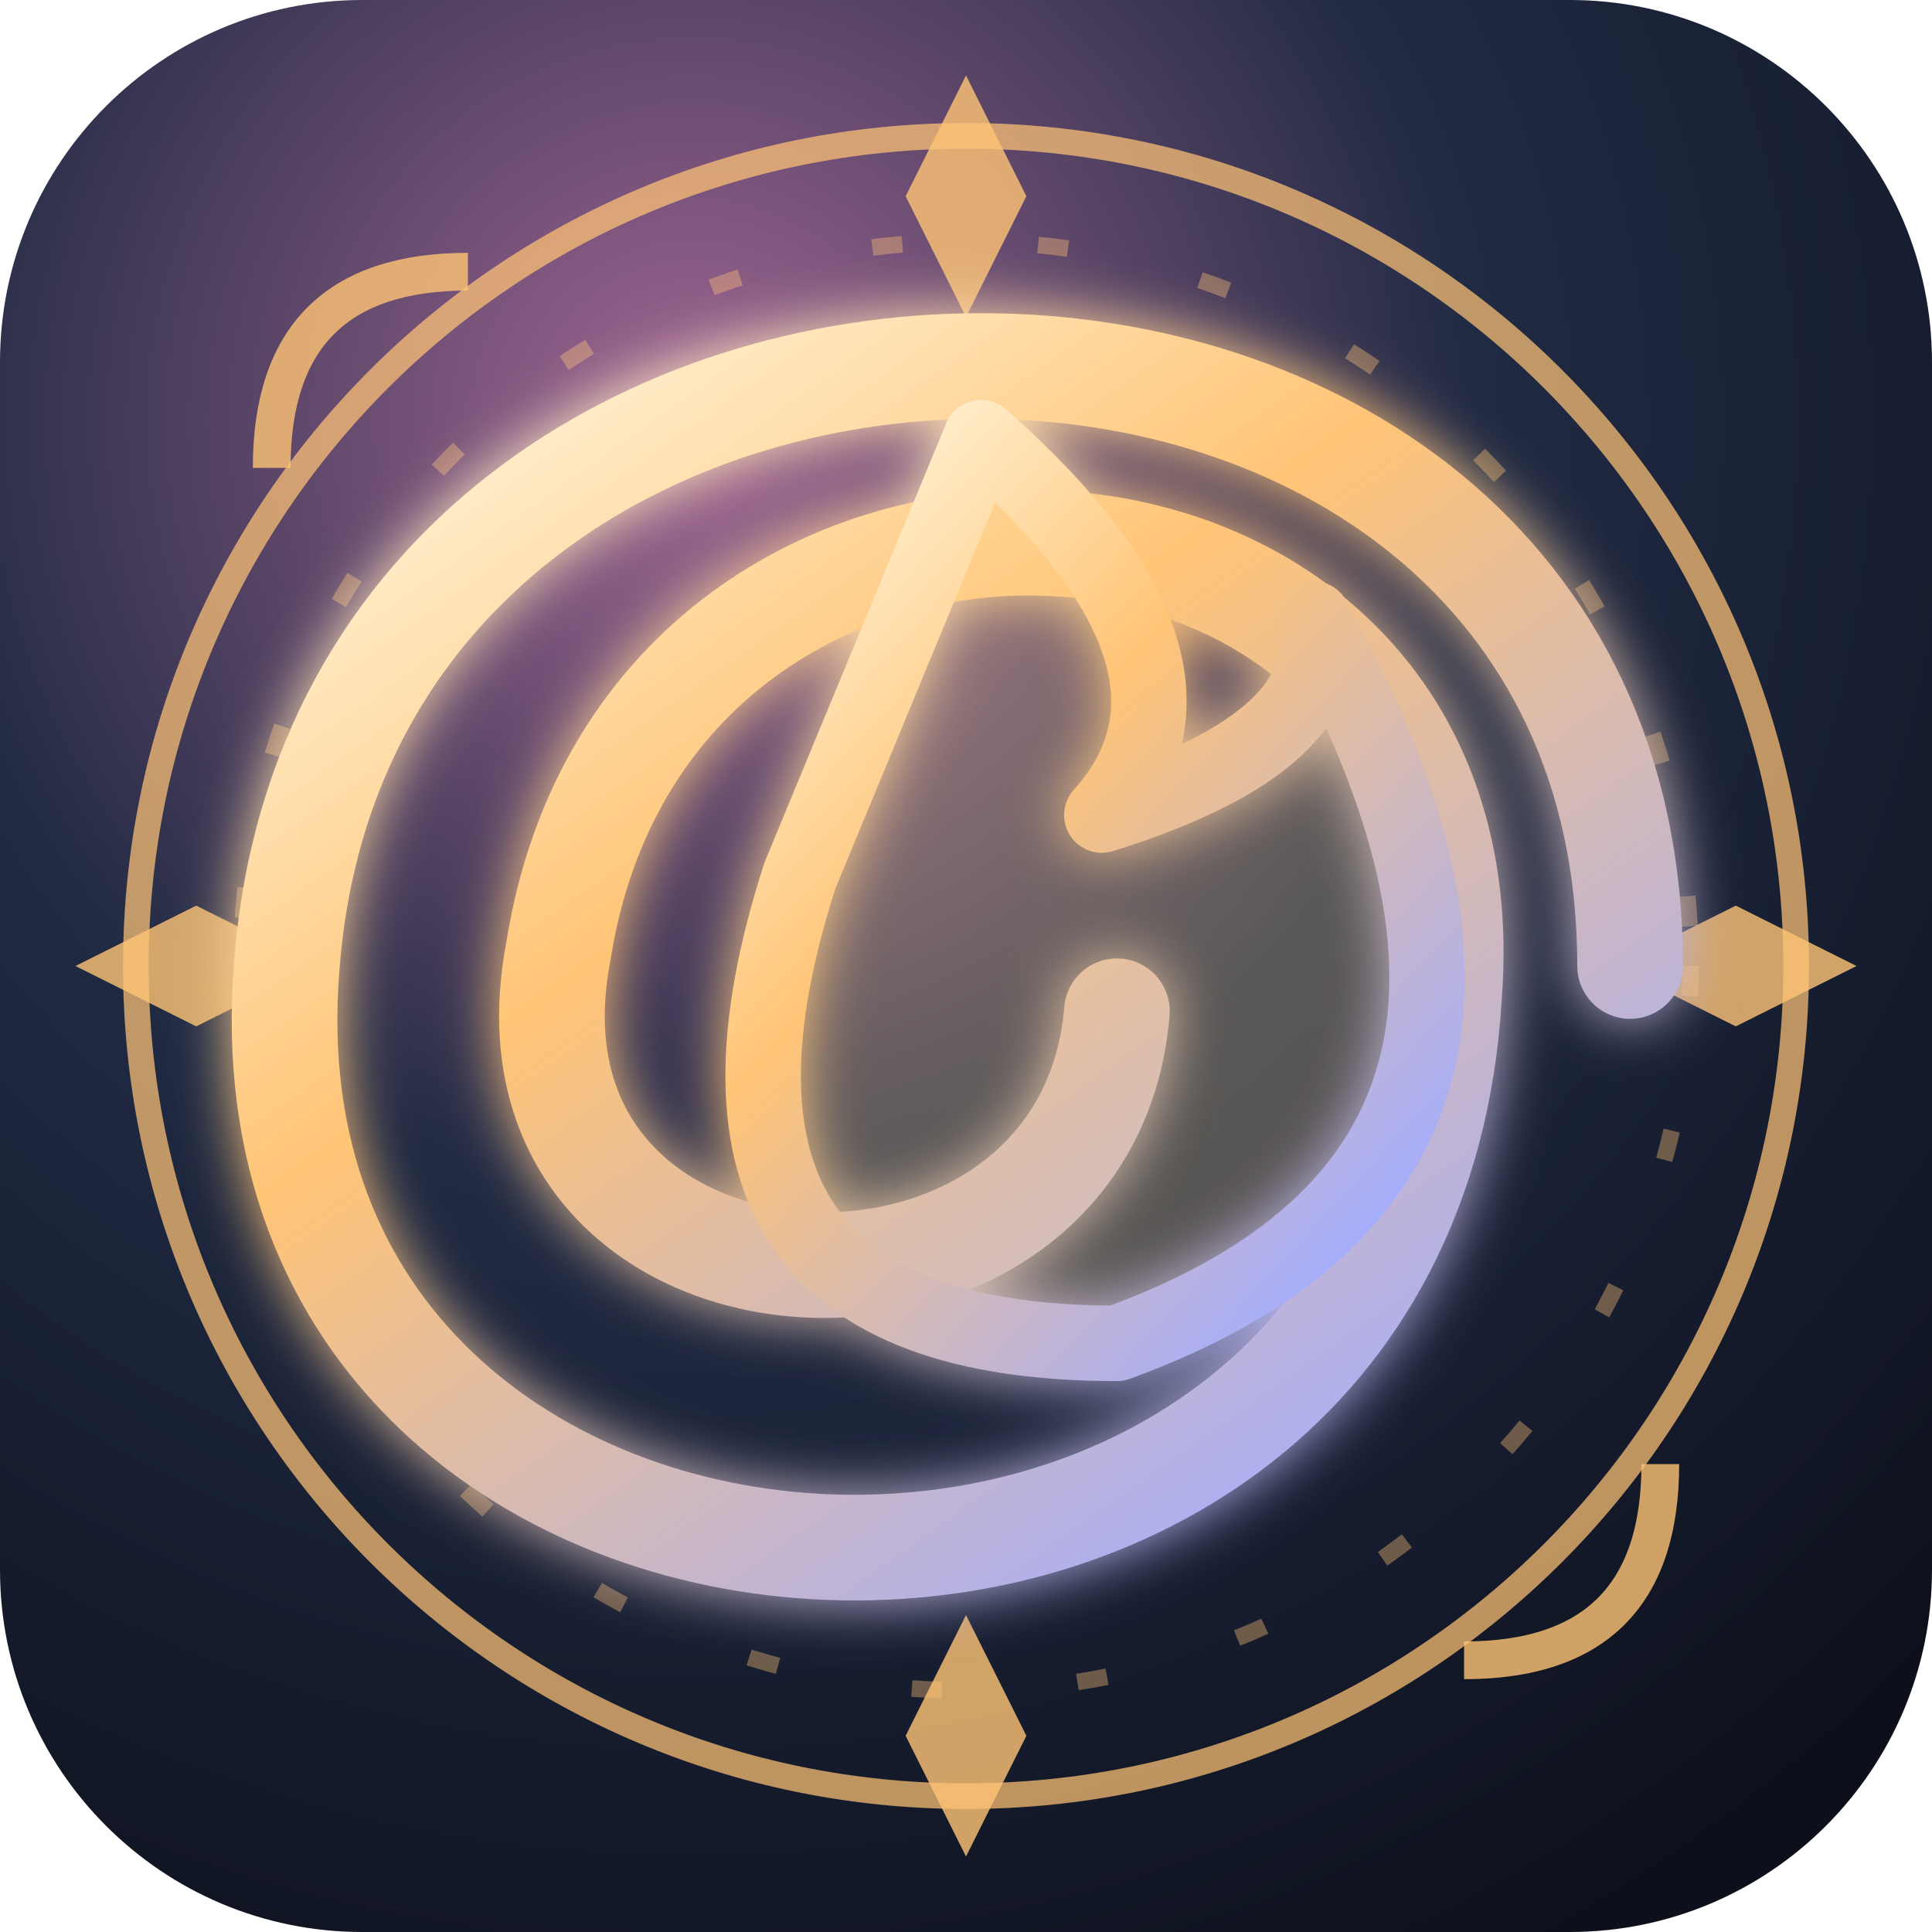
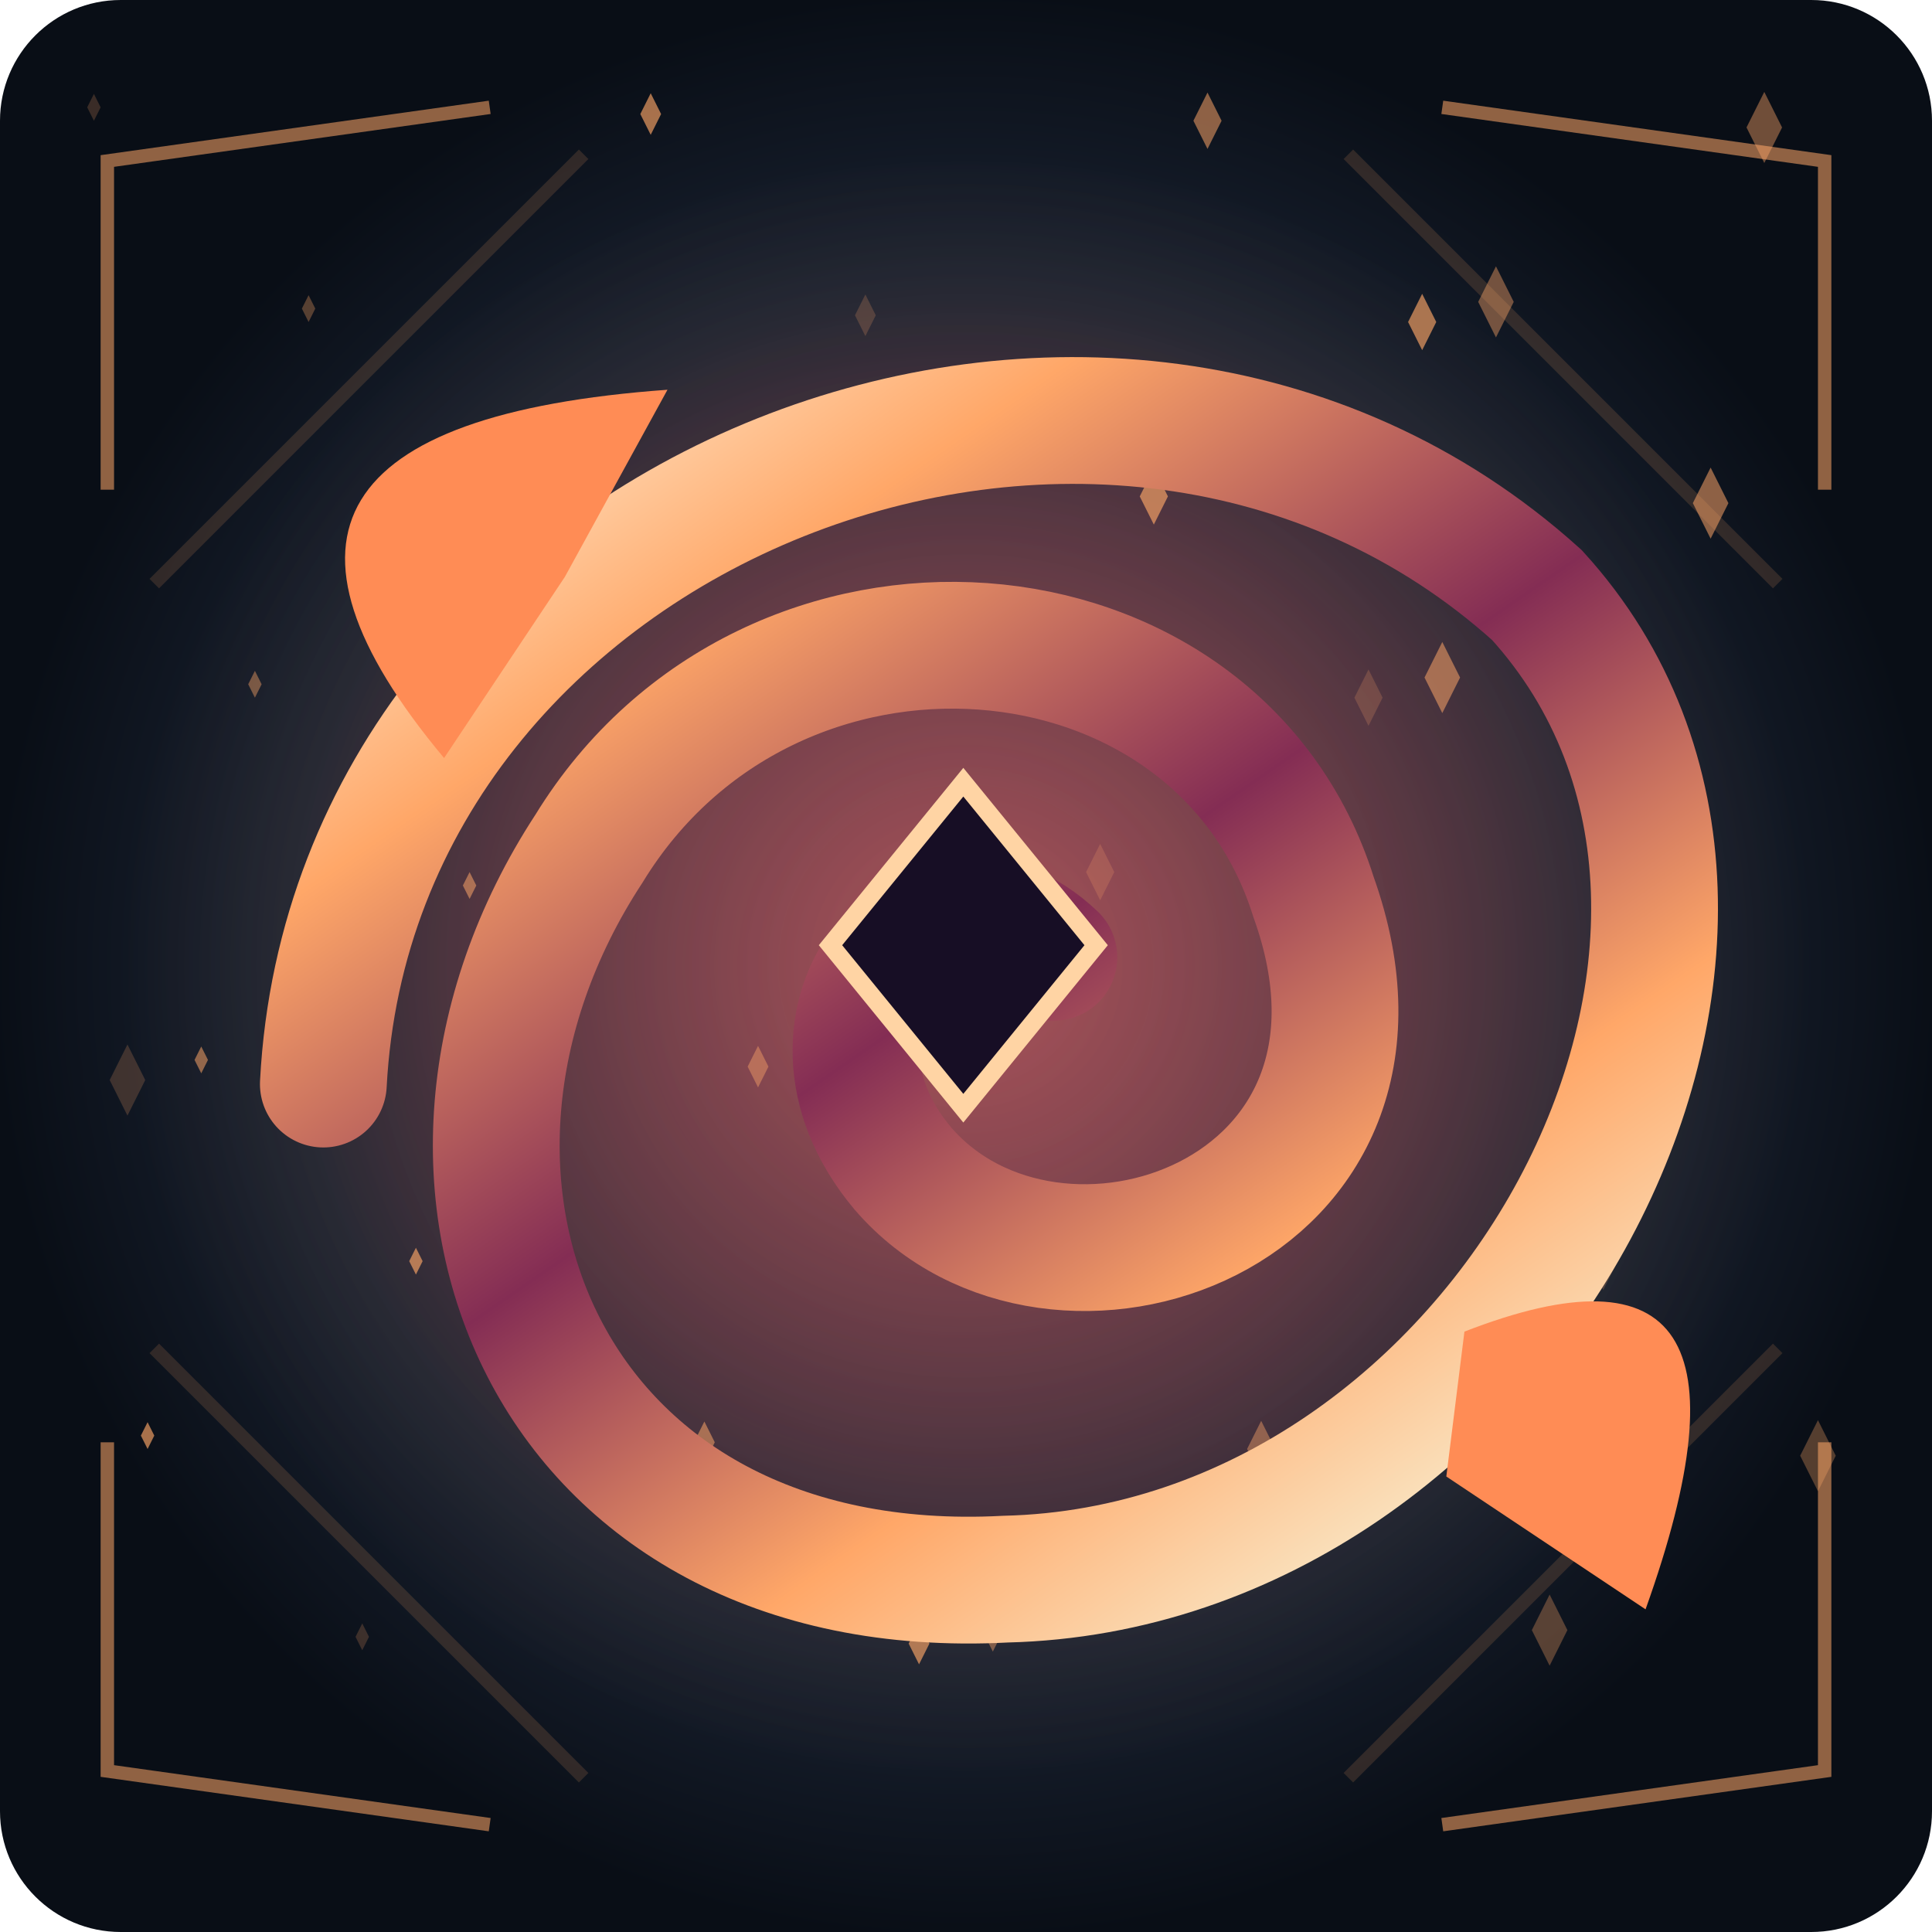
- <svg xmlns="http://www.w3.org/2000/svg" viewBox="0 0 128 128" aria-label="infernal-singularity">
+ <svg xmlns="http://www.w3.org/2000/svg" width="384" height="384" viewBox="0 0 288 288" aria-label="infernal-singularity">
  <defs>
-     <radialGradient id="bg" cx="36%" cy="22%" r="90%">
-       <stop stop-color="#a16693" />
-       <stop offset=".45" stop-color="#202a43" />
-       <stop offset="1" stop-color="#0d101b" />
+     <radialGradient id="bg">
+       <stop stop-color="#842d54" />
+       <stop offset=".7" stop-color="#192130" />
+       <stop offset="1" stop-color="#090e16" />
    </radialGradient>
    <linearGradient id="metal" x1="0" y1="0" x2=".8" y2="1">
-       <stop stop-color="#fffce9" />
-       <stop offset=".42" stop-color="#ffc476" />
-       <stop offset="1" stop-color="#a3adff" />
+       <stop stop-color="#fff8e3" />
+       <stop offset=".24" stop-color="#ffa768" />
+       <stop offset=".53" stop-color="#842d54" />
+       <stop offset=".79" stop-color="#ffa768" />
+       <stop offset="1" stop-color="#f9e9c8" />
    </linearGradient>
-     <filter id="g">
-       <feGaussianBlur stdDeviation="1.9" result="blur" />
-       <feMerge>
-         <feMergeNode in="blur" />
-         <feMergeNode in="SourceGraphic" />
-       </feMerge>
-     </filter>
+     <radialGradient id="light">
+       <stop stop-color="#ffa768" stop-opacity=".32" />
+       <stop offset="1" stop-color="#ffa768" stop-opacity="0" />
+     </radialGradient>
  </defs>
-   <rect width="128" height="128" rx="24" fill="url(#bg)" />
-   <circle cx="64" cy="64" r="55" fill="none" stroke="#ffc476" stroke-width="1.7" stroke-opacity=".72" />
-   <circle cx="64" cy="64" r="48" fill="none" stroke="#ffc476" stroke-width="1.1" stroke-opacity=".38" stroke-dasharray="2 9" />
-   <path d="M64 5l4 8-4 8-4-8zM64 107l4 8-4 8-4-8zM5 64l8-4 8 4-8 4zM107 64l8-4 8 4-8 4z" fill="#ffc476" opacity=".8" />
-   <g stroke="url(#metal)" stroke-linejoin="round" stroke-linecap="round" fill="#ffc476" fill-opacity=".14" filter="url(#g)">
-     <path d="M108 64c0-53-85-53-89 0-4 49 74 53 77 2 3-38-53-41-59-3-5 26 35 28 37 4" stroke-width="7" fill="none" />
-     <path d="M65 29q17 15 8 25 16-5 14-13 20 36-13 48-31 0-21-31z" fill="#ffd995" stroke-width="5" />
+   <rect width="288" height="288" rx="18" fill="url(#bg)" />
+   <ellipse cx="144" cy="144" rx="125" ry="120" fill="url(#light)" />
+   <path d="M16 73V24L73 16M215 16l57 8v49M16 215v49l57 8M215 272l57-8v-49" stroke="#ffa768" stroke-width="2" opacity=".55" fill="none" />
+   <path d="M23 87L87 23M201 265l64-64M23 201l64 64M201 23l64 64" stroke="#ffa768" opacity=".15" stroke-width="2" />
+   <path d="M14 14l1 2 -1 2 -1 -2z" fill="#ffa768" opacity="0.2" />
+   <path d="M81 125.9l1.55 3.1 -1.55 3.1 -1.55 -3.1z" fill="#ffa768" opacity="0.31" />
+   <path d="M148 237.8l2.1 4.2 -2.1 4.2 -2.1 -4.2z" fill="#ffa768" opacity="0.42" />
+   <path d="M215 95.7l2.65 5.3 -2.65 5.3 -2.65 -5.3z" fill="#ffa768" opacity="0.53" />
+   <path d="M22 212l1 2 -1 2 -1 -2z" fill="#ffa768" opacity="0.64" />
+   <path d="M89 69.9l1.55 3.1 -1.55 3.1 -1.55 -3.1z" fill="#ffa768" opacity="0.2" />
+   <path d="M156 181.8l2.1 4.2 -2.1 4.2 -2.1 -4.2z" fill="#ffa768" opacity="0.31" />
+   <path d="M223 39.7l2.65 5.3 -2.65 5.3 -2.65 -5.3z" fill="#ffa768" opacity="0.42" />
+   <path d="M30 156l1 2 -1 2 -1 -2z" fill="#ffa768" opacity="0.53" />
+   <path d="M97 13.9l1.55 3.1 -1.55 3.1 -1.55 -3.1z" fill="#ffa768" opacity="0.64" />
+   <path d="M164 125.8l2.1 4.2 -2.1 4.2 -2.1 -4.2z" fill="#ffa768" opacity="0.2" />
+   <path d="M231 237.7l2.65 5.3 -2.65 5.3 -2.65 -5.3z" fill="#ffa768" opacity="0.31" />
+   <path d="M38 100l1 2 -1 2 -1 -2z" fill="#ffa768" opacity="0.42" />
+   <path d="M105 211.9l1.55 3.1 -1.55 3.1 -1.55 -3.1z" fill="#ffa768" opacity="0.53" />
+   <path d="M172 69.8l2.1 4.2 -2.1 4.2 -2.1 -4.2z" fill="#ffa768" opacity="0.64" />
+   <path d="M239 181.7l2.65 5.3 -2.65 5.3 -2.65 -5.3z" fill="#ffa768" opacity="0.2" />
+   <path d="M46 44l1 2 -1 2 -1 -2z" fill="#ffa768" opacity="0.31" />
+   <path d="M113 155.9l1.55 3.1 -1.55 3.1 -1.55 -3.1z" fill="#ffa768" opacity="0.42" />
+   <path d="M180 13.8l2.1 4.2 -2.1 4.2 -2.1 -4.2z" fill="#ffa768" opacity="0.53" />
+   <path d="M247 125.7l2.65 5.3 -2.65 5.3 -2.65 -5.3z" fill="#ffa768" opacity="0.64" />
+   <path d="M54 242l1 2 -1 2 -1 -2z" fill="#ffa768" opacity="0.2" />
+   <path d="M121 99.9l1.55 3.1 -1.55 3.1 -1.55 -3.1z" fill="#ffa768" opacity="0.31" />
+   <path d="M188 211.8l2.1 4.2 -2.1 4.2 -2.1 -4.2z" fill="#ffa768" opacity="0.42" />
+   <path d="M255 69.7l2.65 5.3 -2.65 5.3 -2.65 -5.3z" fill="#ffa768" opacity="0.53" />
+   <path d="M62 186l1 2 -1 2 -1 -2z" fill="#ffa768" opacity="0.64" />
+   <path d="M129 43.9l1.55 3.1 -1.55 3.1 -1.55 -3.1z" fill="#ffa768" opacity="0.2" />
+   <path d="M196 155.8l2.1 4.2 -2.1 4.2 -2.1 -4.2z" fill="#ffa768" opacity="0.31" />
+   <path d="M263 13.7l2.65 5.3 -2.65 5.3 -2.65 -5.3z" fill="#ffa768" opacity="0.42" />
+   <path d="M70 130l1 2 -1 2 -1 -2z" fill="#ffa768" opacity="0.53" />
+   <path d="M137 241.9l1.55 3.1 -1.55 3.1 -1.55 -3.1z" fill="#ffa768" opacity="0.64" />
+   <path d="M204 99.8l2.1 4.2 -2.1 4.2 -2.1 -4.2z" fill="#ffa768" opacity="0.2" />
+   <path d="M271 211.7l2.65 5.3 -2.65 5.3 -2.65 -5.3z" fill="#ffa768" opacity="0.31" />
+   <path d="M78 74l1 2 -1 2 -1 -2z" fill="#ffa768" opacity="0.42" />
+   <path d="M145 185.9l1.55 3.1 -1.55 3.1 -1.55 -3.1z" fill="#ffa768" opacity="0.53" />
+   <path d="M212 43.8l2.1 4.2 -2.1 4.2 -2.1 -4.2z" fill="#ffa768" opacity="0.64" />
+   <path d="M19 155.7l2.65 5.3 -2.65 5.3 -2.65 -5.3z" fill="#ffa768" opacity="0.2" />
+   <g transform="translate(14 14) scale(.90)">
+     <path d="M38 164C43 68 168 19 239 83C290 139 234 244 151 246C75 250 46 180 82 125C112 76 186 82 202 133C221 186 159 207 134 178C113 153 139 124 159 143" stroke="url(#metal)" stroke-width="21" fill="none" stroke-linecap="round" />
+     <path d="M58 110Q12 55 95 49L78 80M227 205Q281 184 257 251L224 229" fill="#ff8c55" />
+     <path d="M144 114L166 141 144 168 122 141Z" fill="#170e25" stroke="#ffd4a4" stroke-width="3" />
  </g>
-   <path d="M18 31q0-13 13-13M97 110q13 0 13-13" fill="none" stroke="#ffc476" stroke-width="2.5" opacity=".8" />
</svg>
